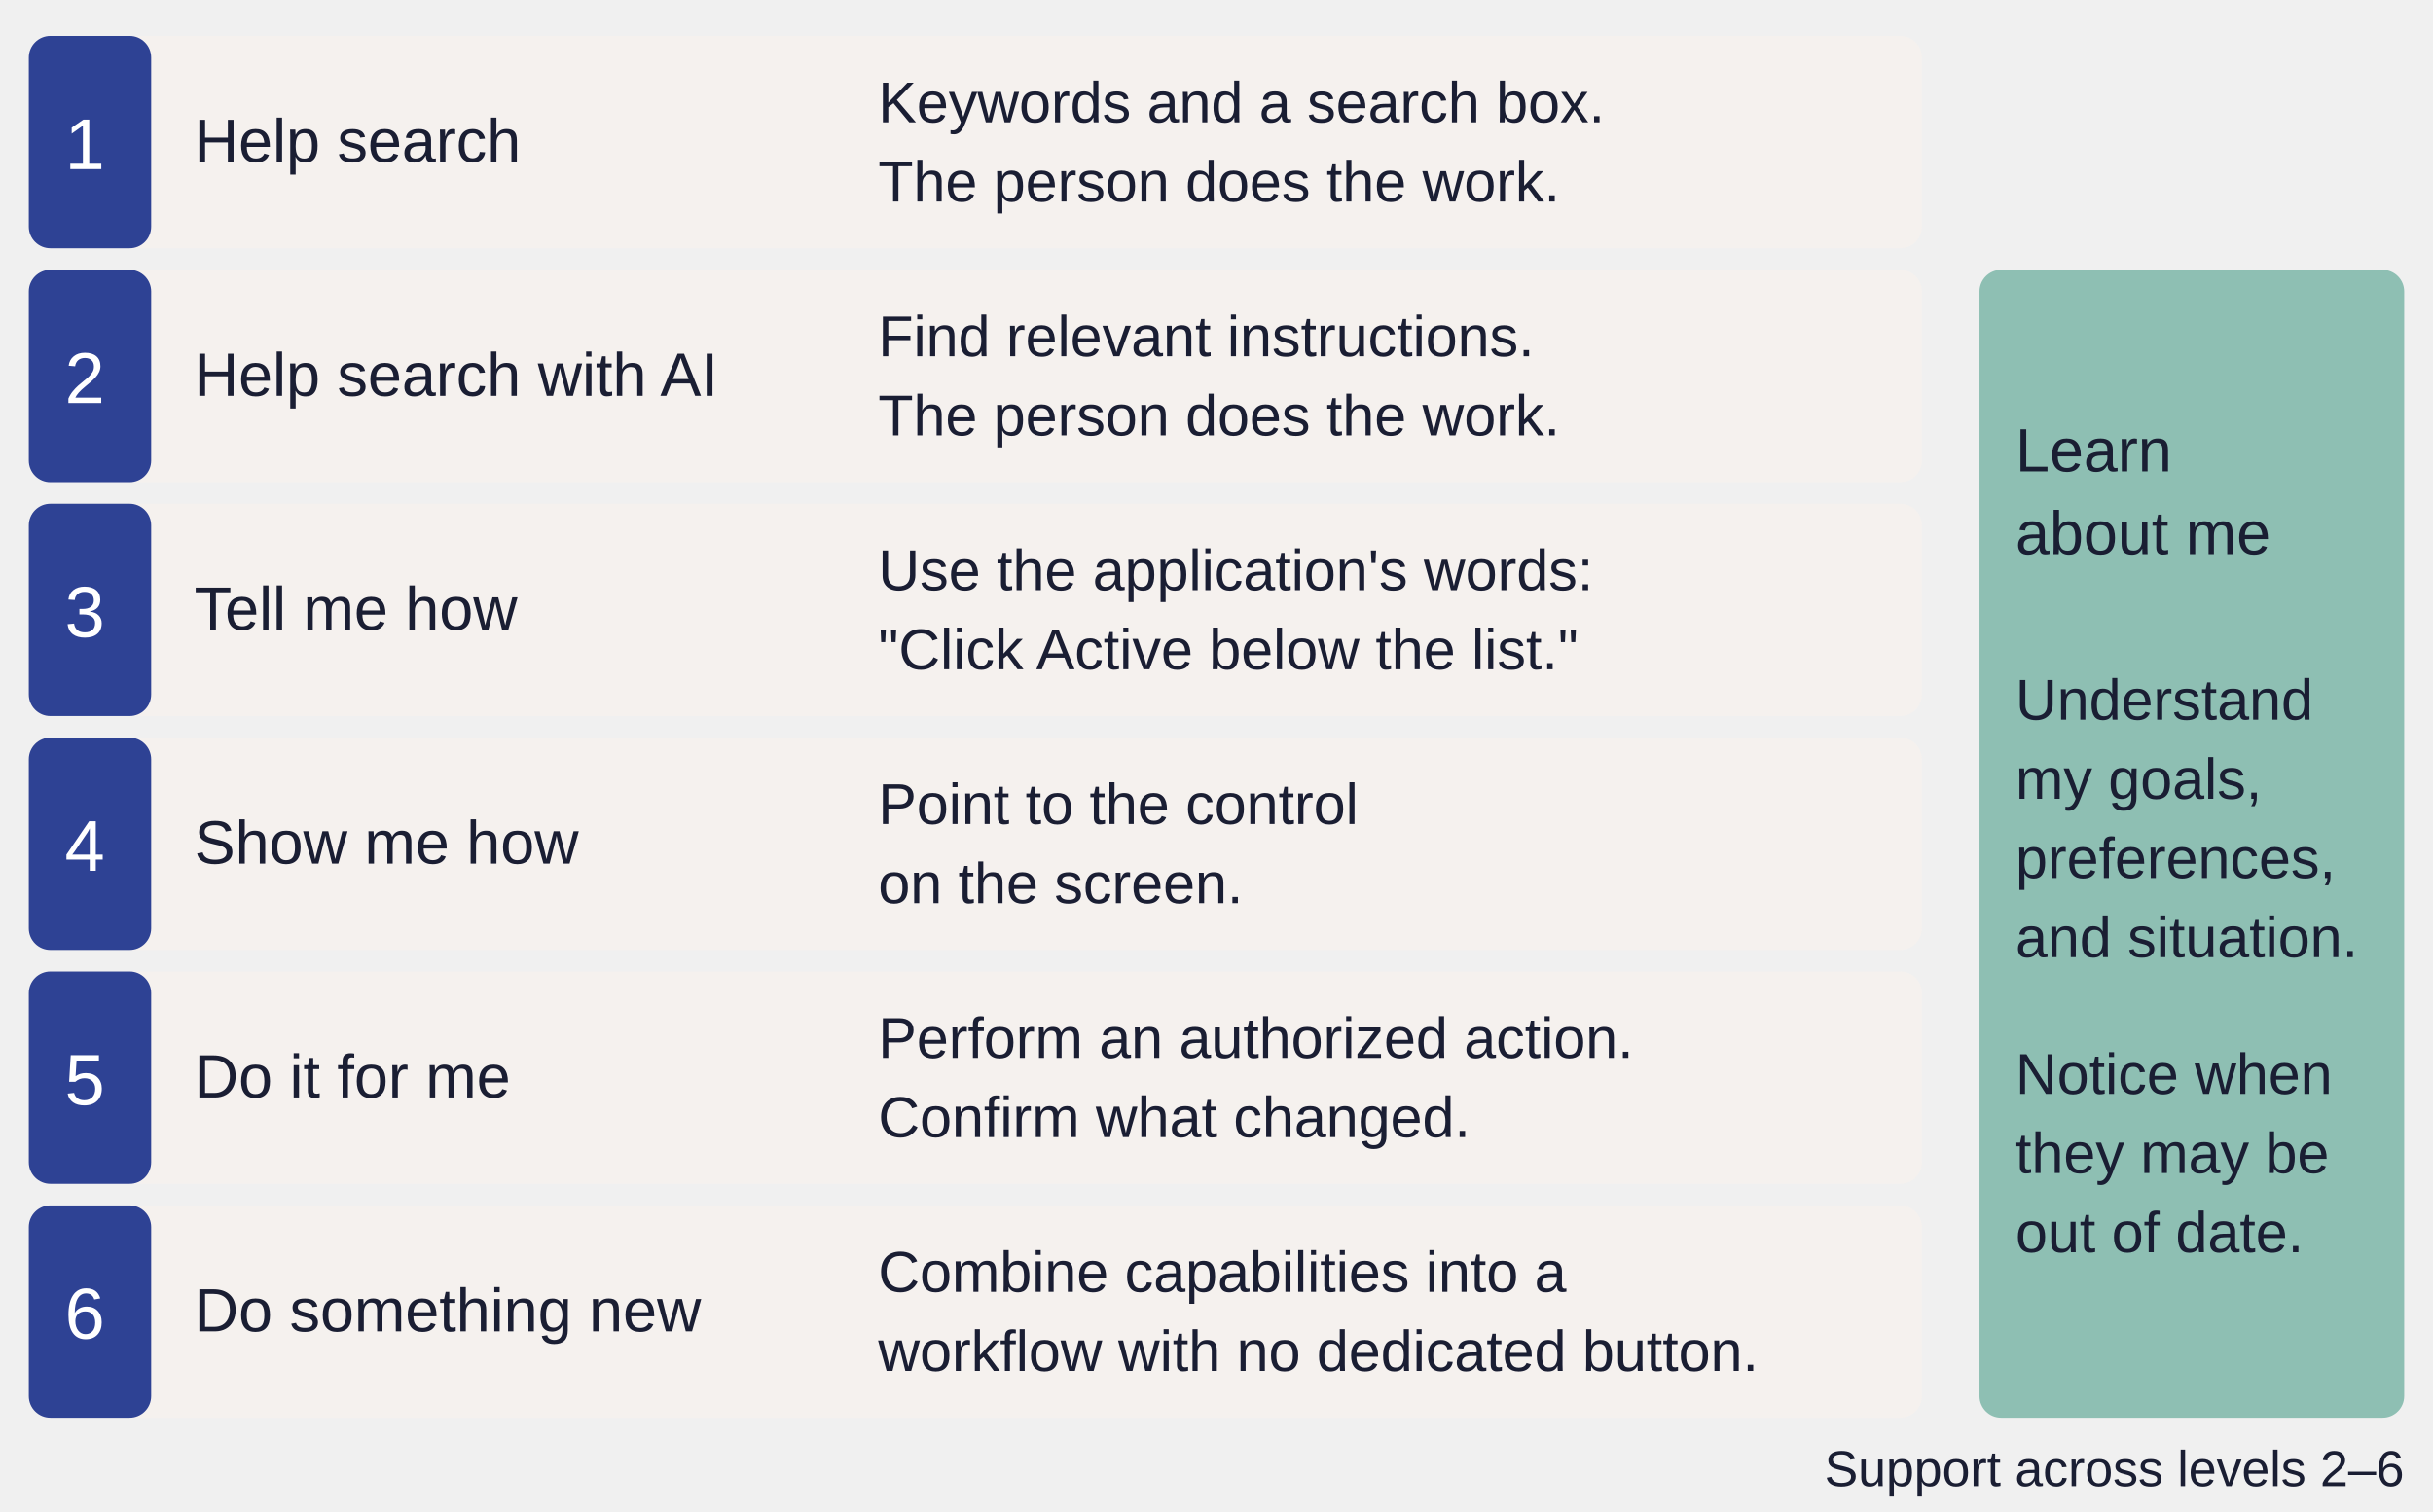
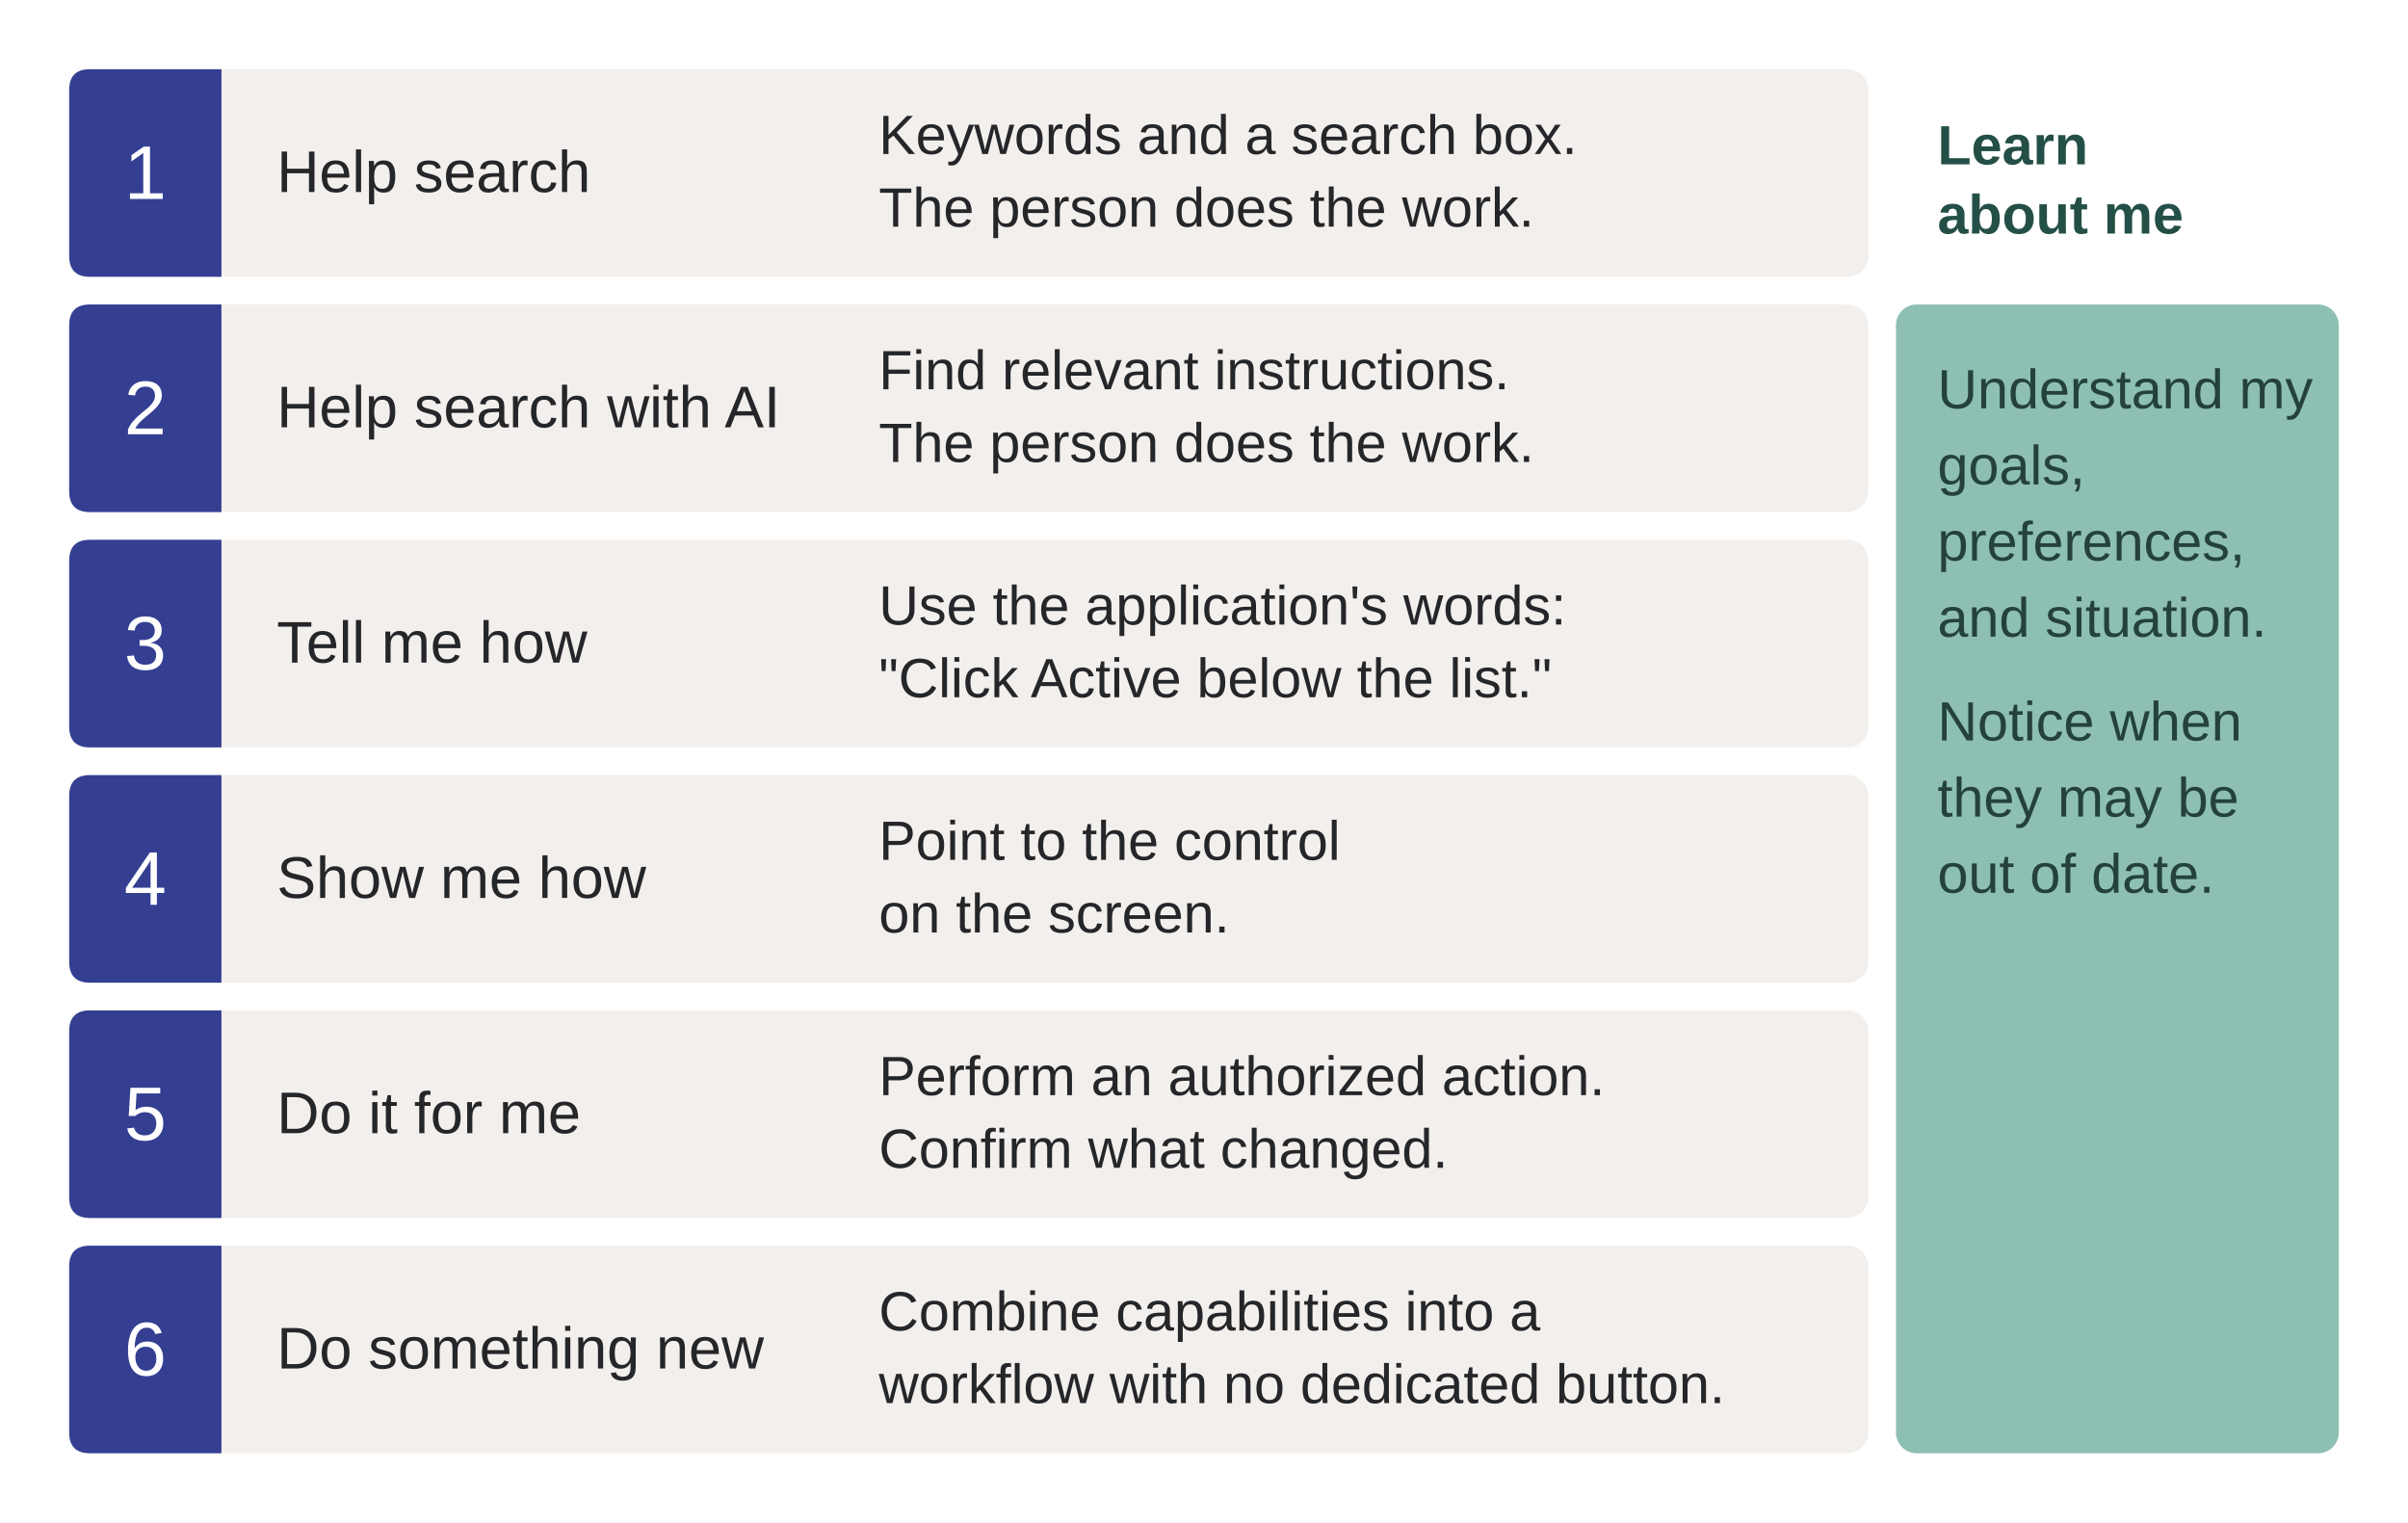
- <svg xmlns="http://www.w3.org/2000/svg" width="676" height="420" viewBox="0 0 676 420" role="img" aria-label="Six levels of assistance, with levels two through six supported by learning about the person and noticing when their information may be out of date.">
-   <g font-family="Arial,sans-serif" fill="#1a1e33">
-     <rect x="8" y="10" width="526" height="59" rx="6" fill="#f5f1ee" />
-     <rect x="8" y="10" width="34" height="59" rx="6" fill="#2e4294" />
-     <text x="18" y="47" fill="white" font-size="20">1</text>
-     <text x="54" y="45" font-size="17">Help search</text>
-     <text x="244" y="34" font-size="16">Keywords and a search box.</text>
-     <text x="244" y="56" font-size="16">The person does the work.</text>
-     <rect x="8" y="75" width="526" height="59" rx="6" fill="#f5f1ee" />
-     <rect x="8" y="75" width="34" height="59" rx="6" fill="#2e4294" />
-     <text x="18" y="112" fill="white" font-size="20">2</text>
-     <text x="54" y="110" font-size="17">Help search with AI</text>
-     <text x="244" y="99" font-size="16">Find relevant instructions.</text>
-     <text x="244" y="121" font-size="16">The person does the work.</text>
-     <rect x="8" y="140" width="526" height="59" rx="6" fill="#f5f1ee" />
-     <rect x="8" y="140" width="34" height="59" rx="6" fill="#2e4294" />
-     <text x="18" y="177" fill="white" font-size="20">3</text>
-     <text x="54" y="175" font-size="17">Tell me how</text>
-     <text x="244" y="164" font-size="16">Use the application's words:</text>
-     <text x="244" y="186" font-size="16">"Click Active below the list."</text>
-     <rect x="8" y="205" width="526" height="59" rx="6" fill="#f5f1ee" />
-     <rect x="8" y="205" width="34" height="59" rx="6" fill="#2e4294" />
-     <text x="18" y="242" fill="white" font-size="20">4</text>
-     <text x="54" y="240" font-size="17">Show me how</text>
-     <text x="244" y="229" font-size="16">Point to the control</text>
-     <text x="244" y="251" font-size="16">on the screen.</text>
-     <rect x="8" y="270" width="526" height="59" rx="6" fill="#f5f1ee" />
-     <rect x="8" y="270" width="34" height="59" rx="6" fill="#2e4294" />
-     <text x="18" y="307" fill="white" font-size="20">5</text>
-     <text x="54" y="305" font-size="17">Do it for me</text>
-     <text x="244" y="294" font-size="16">Perform an authorized action.</text>
-     <text x="244" y="316" font-size="16">Confirm what changed.</text>
-     <rect x="8" y="335" width="526" height="59" rx="6" fill="#f5f1ee" />
-     <rect x="8" y="335" width="34" height="59" rx="6" fill="#2e4294" />
-     <text x="18" y="372" fill="white" font-size="20">6</text>
-     <text x="54" y="370" font-size="17">Do something new</text>
-     <text x="244" y="359" font-size="16">Combine capabilities into a</text>
-     <text x="244" y="381" font-size="16">workflow with no dedicated button.</text>
-     <rect x="550" y="75" width="118" height="319" rx="6" fill="#8ebfb3" />
-     <text x="560" y="131" font-size="17">Learn</text>
-     <text x="560" y="154" font-size="17">about me</text>
-     <text x="560" y="200" font-size="16">Understand</text>
-     <text x="560" y="222" font-size="16">my goals,</text>
-     <text x="560" y="244" font-size="16">preferences,</text>
-     <text x="560" y="266" font-size="16">and situation.</text>
-     <text x="560" y="304" font-size="16">Notice when</text>
-     <text x="560" y="326" font-size="16">they may be</text>
-     <text x="560" y="348" font-size="16">out of date.</text>
-     <text x="668" y="413" text-anchor="end" font-size="14">Support across levels 2–6</text>
+ <svg xmlns="http://www.w3.org/2000/svg" width="1392" height="880" viewBox="0 0 1392 880" role="img" aria-labelledby="title description">
+   <rect width="1392" height="880" fill="#ffffff" />
+   <g font-family="Arial, Helvetica, sans-serif" fill="#252629">
+     <g>
+       <rect x="40" y="40" width="1040" height="120" rx="12" fill="#f2efec" />
+       <path d="M52 40 H128 V160 H52 Q40 160 40 148 V52 Q40 40 52 40 Z" fill="#343f92" />
+       <text x="84" y="115" text-anchor="middle" font-size="44" fill="#ffffff">1</text>
+       <text x="160" y="111" font-size="34">Help search</text>
+       <text x="508" y="89" font-size="32">Keywords and a search box.</text>
+       <text x="508" y="131" font-size="32">The person does the work.</text>
+     </g>
+     <g>
+       <rect x="40" y="176" width="1040" height="120" rx="12" fill="#f2efec" />
+       <path d="M52 176 H128 V296 H52 Q40 296 40 284 V188 Q40 176 52 176 Z" fill="#343f92" />
+       <text x="84" y="251" text-anchor="middle" font-size="44" fill="#ffffff">2</text>
+       <text x="160" y="247" font-size="34">Help search with AI</text>
+       <text x="508" y="225" font-size="32">Find relevant instructions.</text>
+       <text x="508" y="267" font-size="32">The person does the work.</text>
+     </g>
+     <g>
+       <rect x="40" y="312" width="1040" height="120" rx="12" fill="#f2efec" />
+       <path d="M52 312 H128 V432 H52 Q40 432 40 420 V324 Q40 312 52 312 Z" fill="#343f92" />
+       <text x="84" y="387" text-anchor="middle" font-size="44" fill="#ffffff">3</text>
+       <text x="160" y="383" font-size="34">Tell me how</text>
+       <text x="508" y="361" font-size="32">Use the application's words:</text>
+       <text x="508" y="403" font-size="32">"Click Active below the list."</text>
+     </g>
+     <g>
+       <rect x="40" y="448" width="1040" height="120" rx="12" fill="#f2efec" />
+       <path d="M52 448 H128 V568 H52 Q40 568 40 556 V460 Q40 448 52 448 Z" fill="#343f92" />
+       <text x="84" y="523" text-anchor="middle" font-size="44" fill="#ffffff">4</text>
+       <text x="160" y="519" font-size="34">Show me how</text>
+       <text x="508" y="497" font-size="32">Point to the control</text>
+       <text x="508" y="539" font-size="32">on the screen.</text>
+     </g>
+     <g>
+       <rect x="40" y="584" width="1040" height="120" rx="12" fill="#f2efec" />
+       <path d="M52 584 H128 V704 H52 Q40 704 40 692 V596 Q40 584 52 584 Z" fill="#343f92" />
+       <text x="84" y="659" text-anchor="middle" font-size="44" fill="#ffffff">5</text>
+       <text x="160" y="655" font-size="34">Do it for me</text>
+       <text x="508" y="633" font-size="32">Perform an authorized action.</text>
+       <text x="508" y="675" font-size="32">Confirm what changed.</text>
+     </g>
+     <g>
+       <rect x="40" y="720" width="1040" height="120" rx="12" fill="#f2efec" />
+       <path d="M52 720 H128 V840 H52 Q40 840 40 828 V732 Q40 720 52 720 Z" fill="#343f92" />
+       <text x="84" y="795" text-anchor="middle" font-size="44" fill="#ffffff">6</text>
+       <text x="160" y="791" font-size="34">Do something new</text>
+       <text x="508" y="769" font-size="32">Combine capabilities into a</text>
+       <text x="508" y="811" font-size="32">workflow with no dedicated button.</text>
+     </g>
+     <text x="1120" y="95" font-size="32" font-weight="700" fill="#244f46">Learn</text>
+     <text x="1120" y="135" font-size="32" font-weight="700" fill="#244f46">about me</text>
+     <rect x="1096" y="176" width="256" height="664" rx="12" fill="#8ebfb3" />
+     <text x="1120" y="236" font-size="32" fill="#24423b">
+       <tspan x="1120">Understand my</tspan>
+       <tspan x="1120" dy="44">goals,</tspan>
+       <tspan x="1120" dy="44">preferences,</tspan>
+       <tspan x="1120" dy="44">and situation.</tspan>
+       <tspan x="1120" dy="60">Notice when</tspan>
+       <tspan x="1120" dy="44">they may be</tspan>
+       <tspan x="1120" dy="44">out of date.</tspan>
+     </text>
  </g>
</svg>
